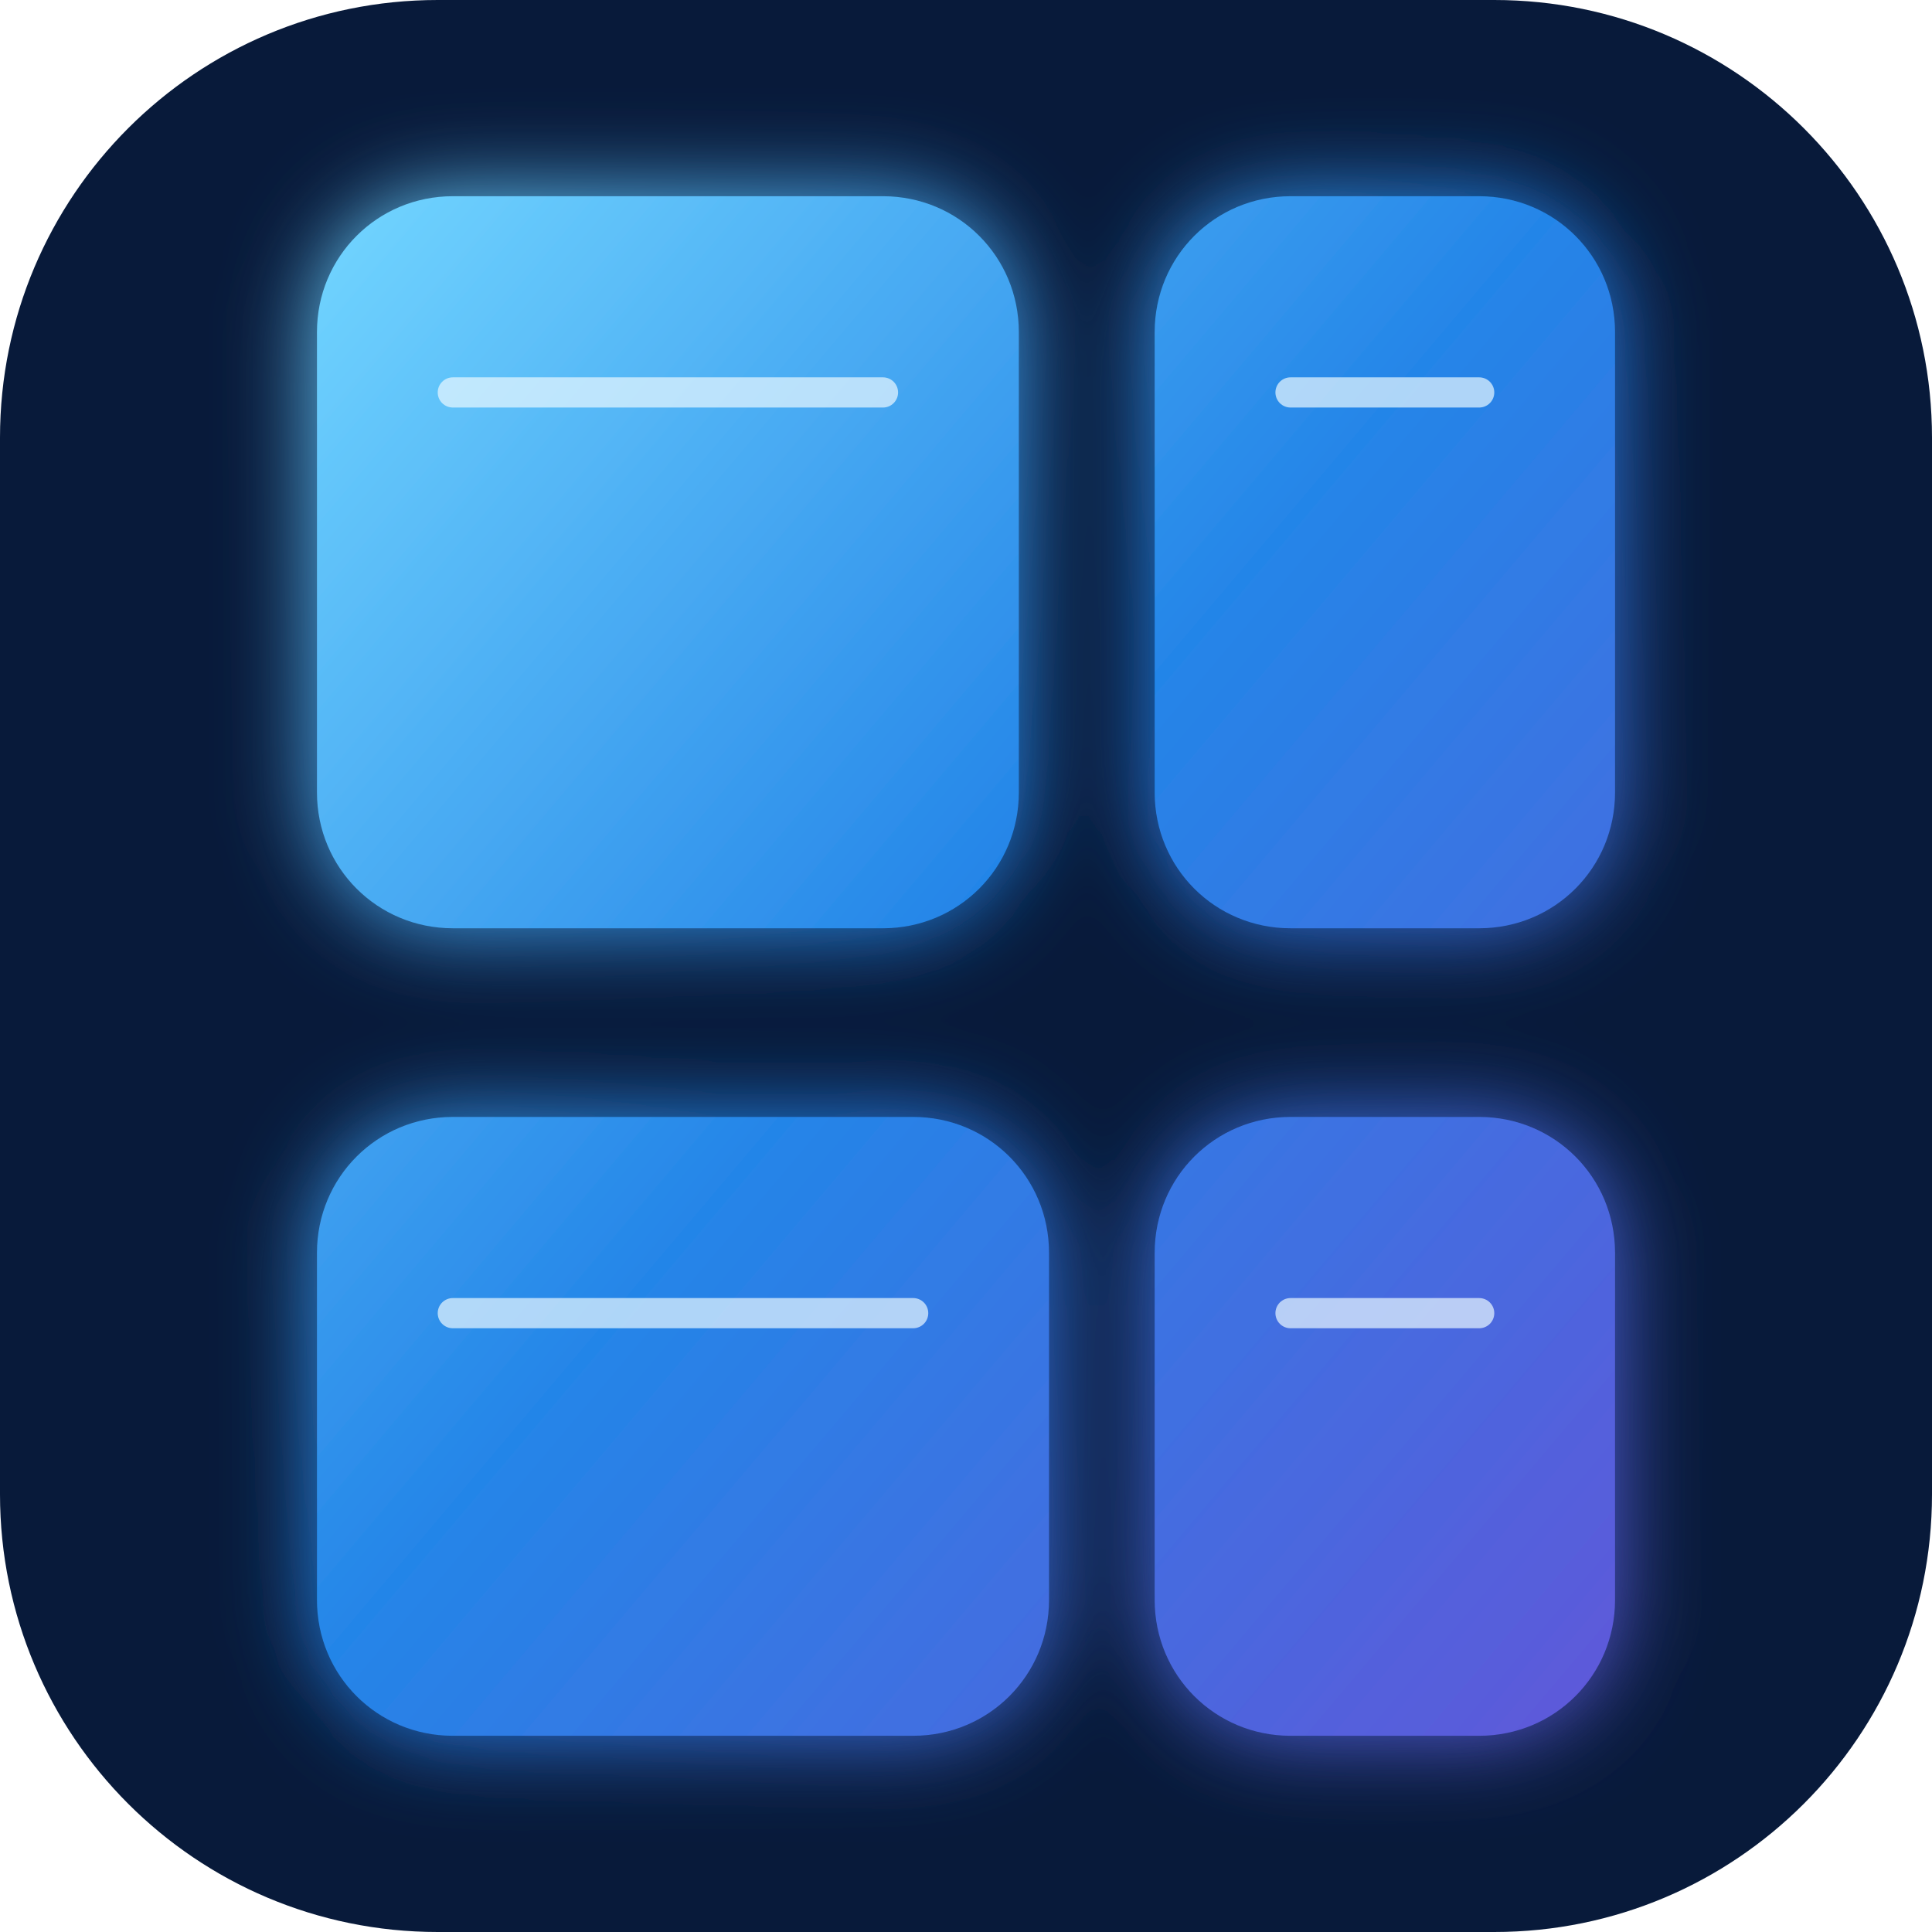
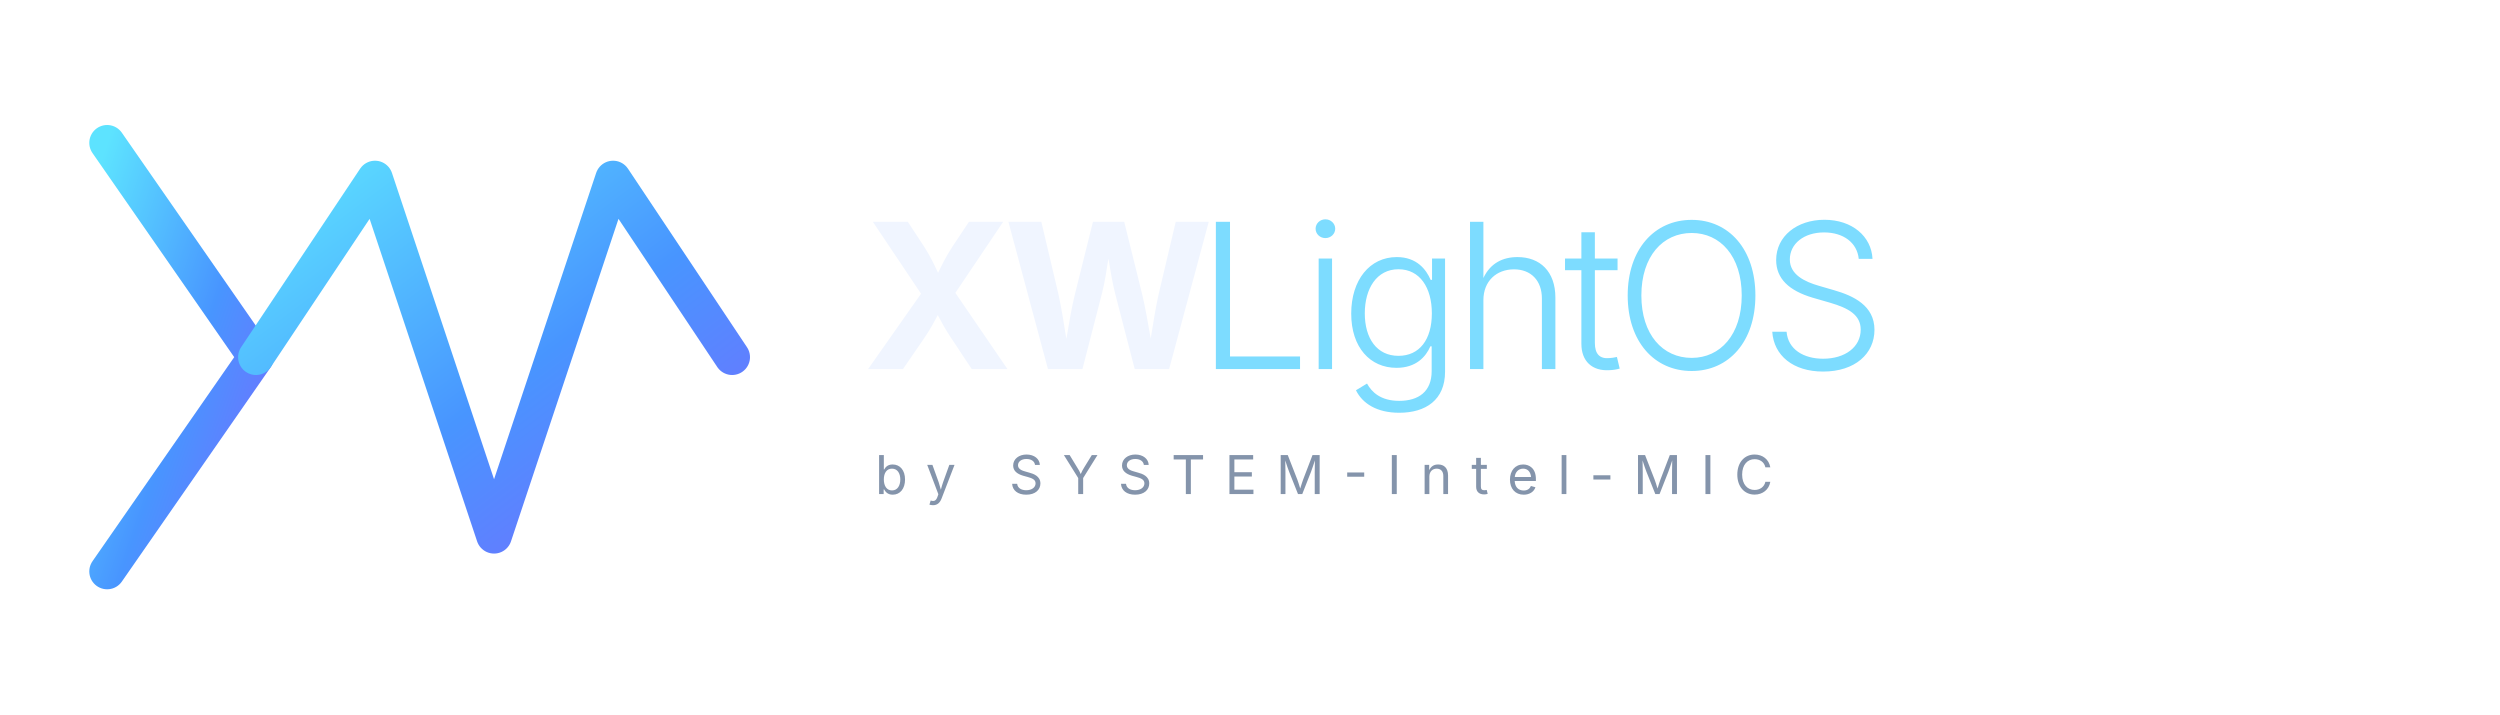
- <svg xmlns="http://www.w3.org/2000/svg" viewBox="0 0 256 256" role="img" aria-label="XWLightOS mark">
+ <svg xmlns="http://www.w3.org/2000/svg" viewBox="0 0 420 120">
  <defs>
-     <linearGradient id="xwlightosBlue" x1="0" y1="0" x2="1" y2="1">
-       <stop offset="0" stop-color="#73d6ff" />
-       <stop offset="0.48" stop-color="#2485e8" />
-       <stop offset="1" stop-color="#6057d9" />
+     <linearGradient id="light" x1="0" y1="0" x2="1" y2="1">
+       <stop offset="0%" stop-color="#5DE3FF" />
+       <stop offset="55%" stop-color="#4895FF" />
+       <stop offset="100%" stop-color="#766BFF" />
    </linearGradient>
-     <filter id="glow" x="-30%" y="-30%" width="160%" height="160%">
-       <feGaussianBlur stdDeviation="6" result="blur" />
-       <feMerge>
-         <feMergeNode in="blur" />
-         <feMergeNode in="SourceGraphic" />
-       </feMerge>
-     </filter>
  </defs>
-   <rect width="256" height="256" rx="58" fill="#081a3a" />
-   <path d="M42 44c0-10 8-18 18-18h57c10 0 18 8 18 18v61c0 10-8 18-18 18H60c-10 0-18-8-18-18V44zm79 104c10 0 18 8 18 18v46c0 10-8 18-18 18H60c-10 0-18-8-18-18v-46c0-10 8-18 18-18h61zm32-104c0-10 8-18 18-18h25c10 0 18 8 18 18v61c0 10-8 18-18 18h-25c-10 0-18-8-18-18V44zm18 104h25c10 0 18 8 18 18v46c0 10-8 18-18 18h-25c-10 0-18-8-18-18v-46c0-10 8-18 18-18z" fill="url(#xwlightosBlue)" filter="url(#glow)" />
-   <path d="M60 52h57M60 174h61M171 52h25M171 174h25" stroke="#eaf8ff" stroke-width="4" stroke-linecap="round" opacity=".7" />
+   <g fill="none" stroke="url(#light)" stroke-width="6" stroke-linecap="round" stroke-linejoin="round">
+     <path d="M 18 24 L 43 60 L 18 96" />
+     <path d="M 43 60 L 63 30 L 83 90 L 103 30 L 123 60" />
+   </g>
+   <g font-family="Inter, Arial, sans-serif">
+     <text x="145" y="62" font-size="34" font-weight="650" fill="#F0F5FF" letter-spacing="-1.5">XW</text>
+     <text x="201" y="62" font-size="34" font-weight="350" fill="#7DDCFF" letter-spacing="-1.5">LightOS</text>
+     <text x="147" y="83" font-size="9" fill="#8494AB" letter-spacing="3.2">by SYSTEM-Intel-MIC</text>
+   </g>
</svg>
